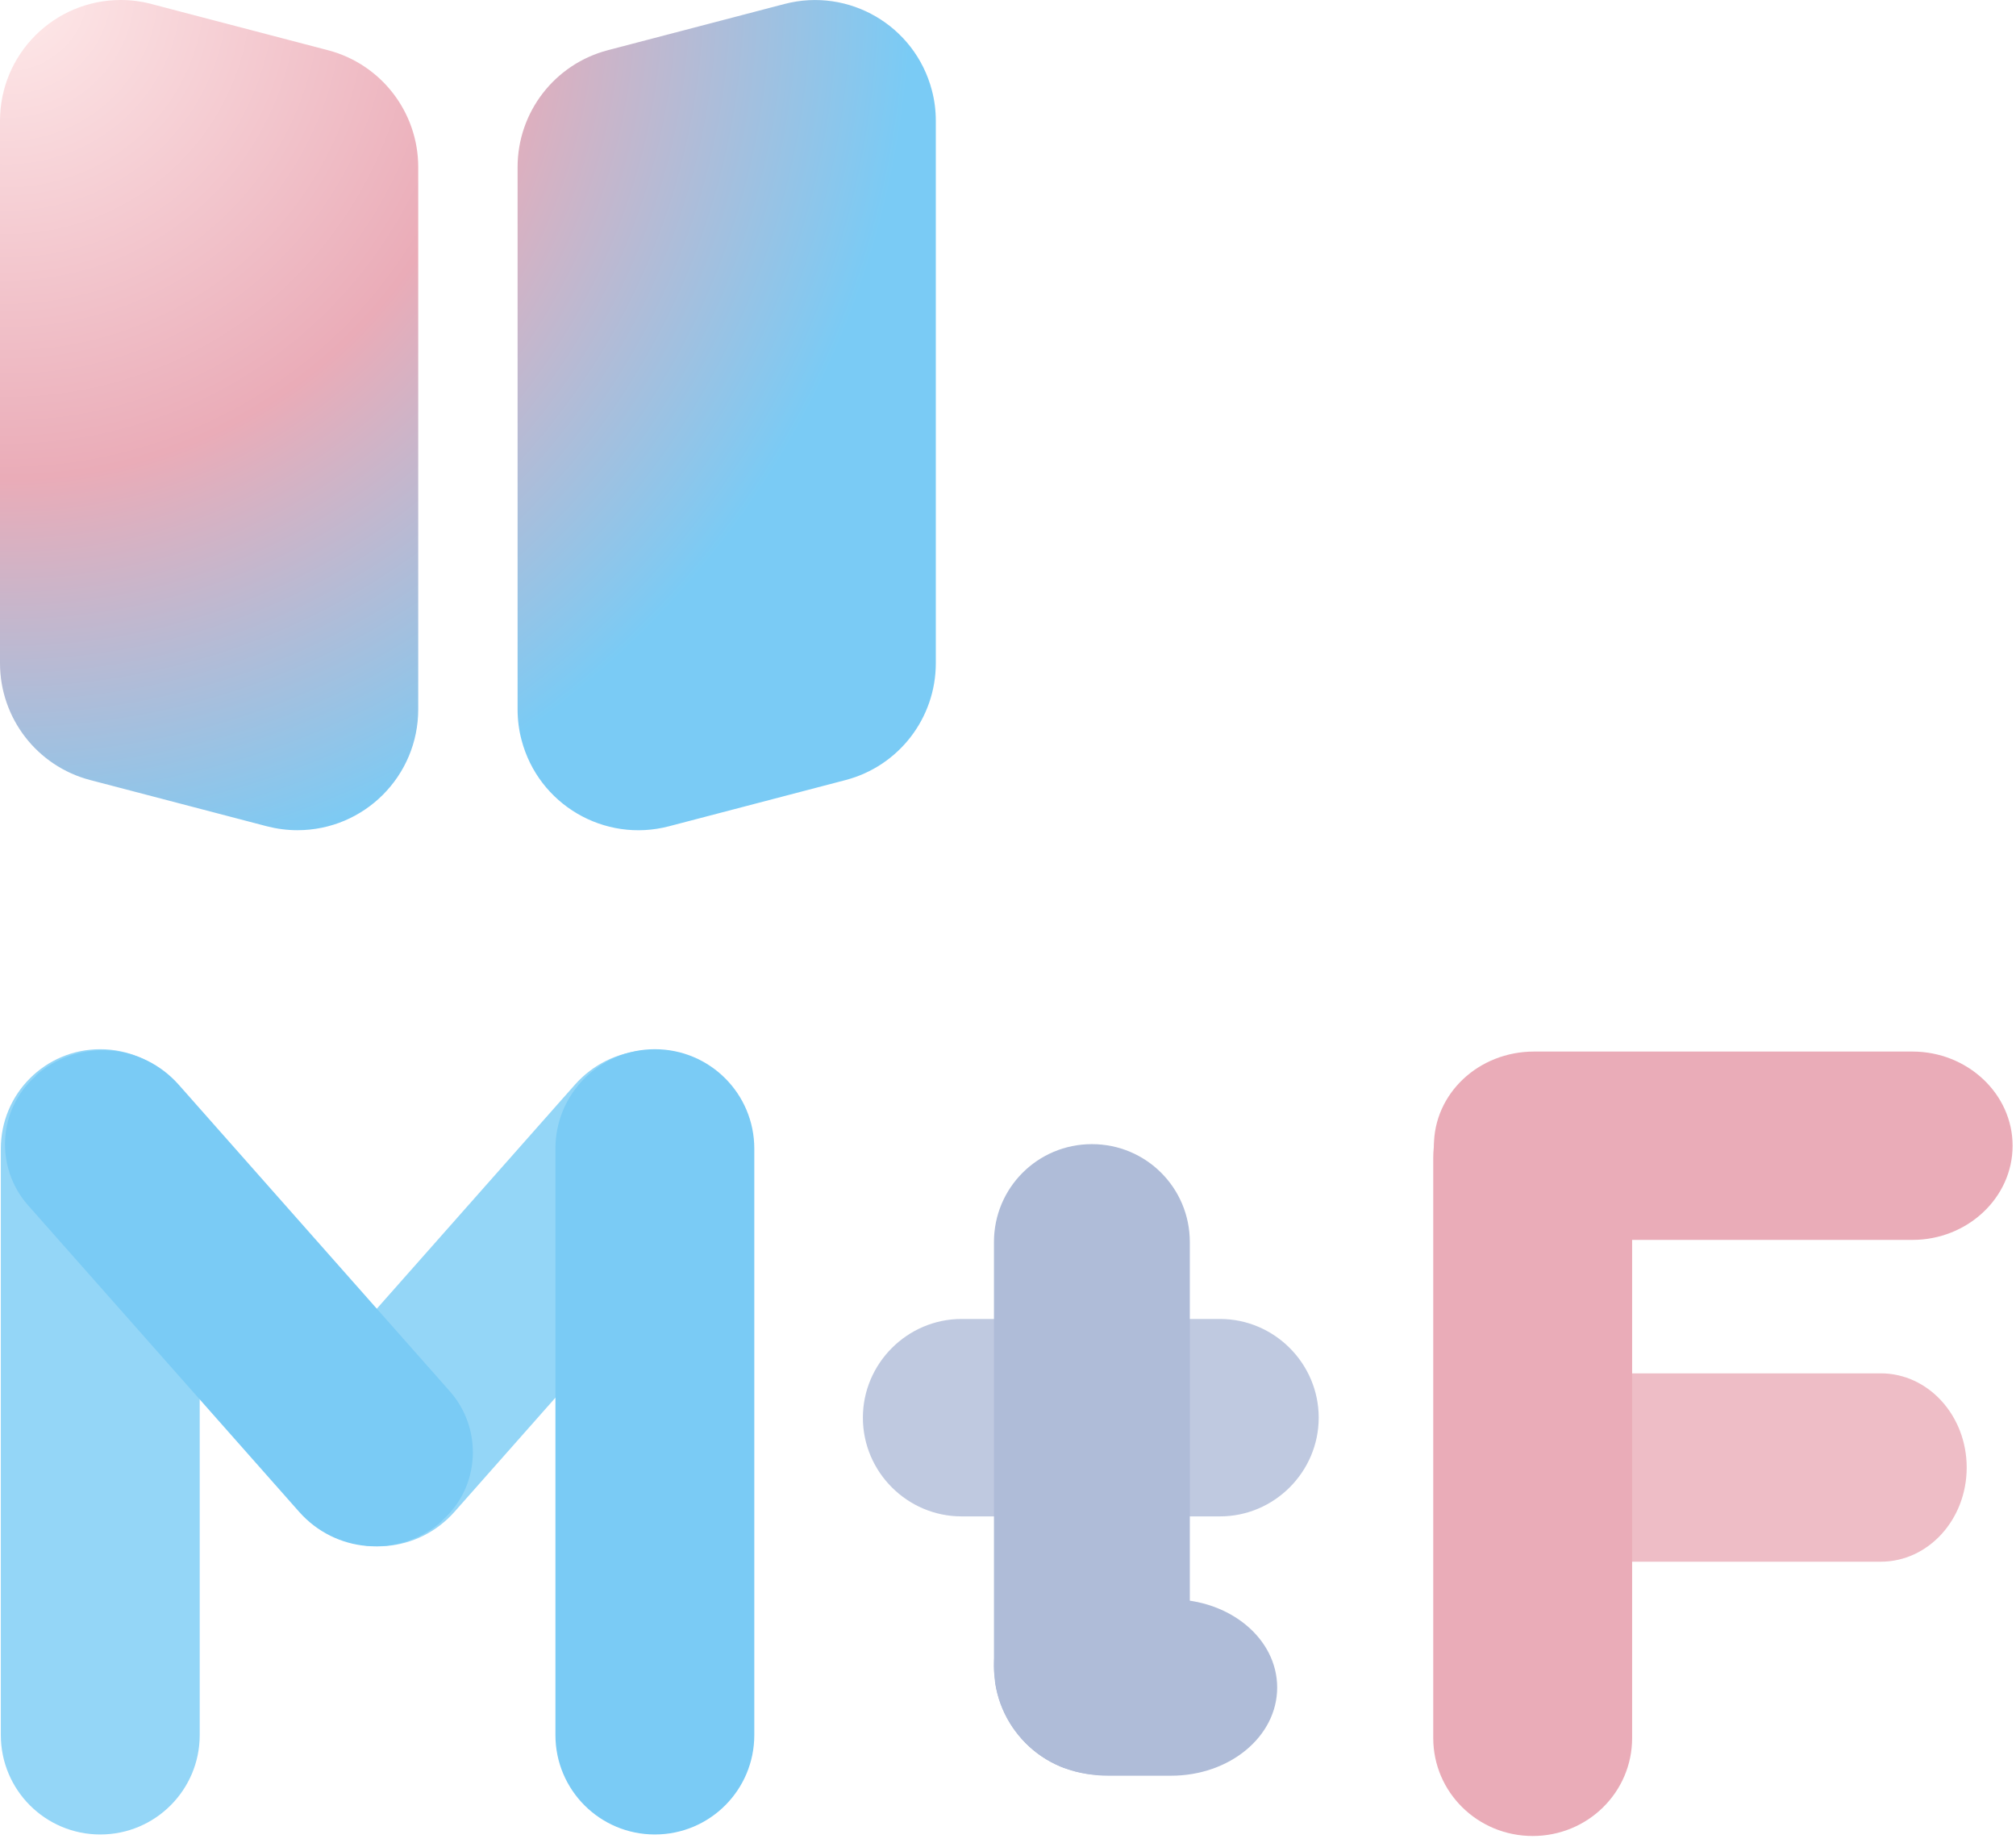
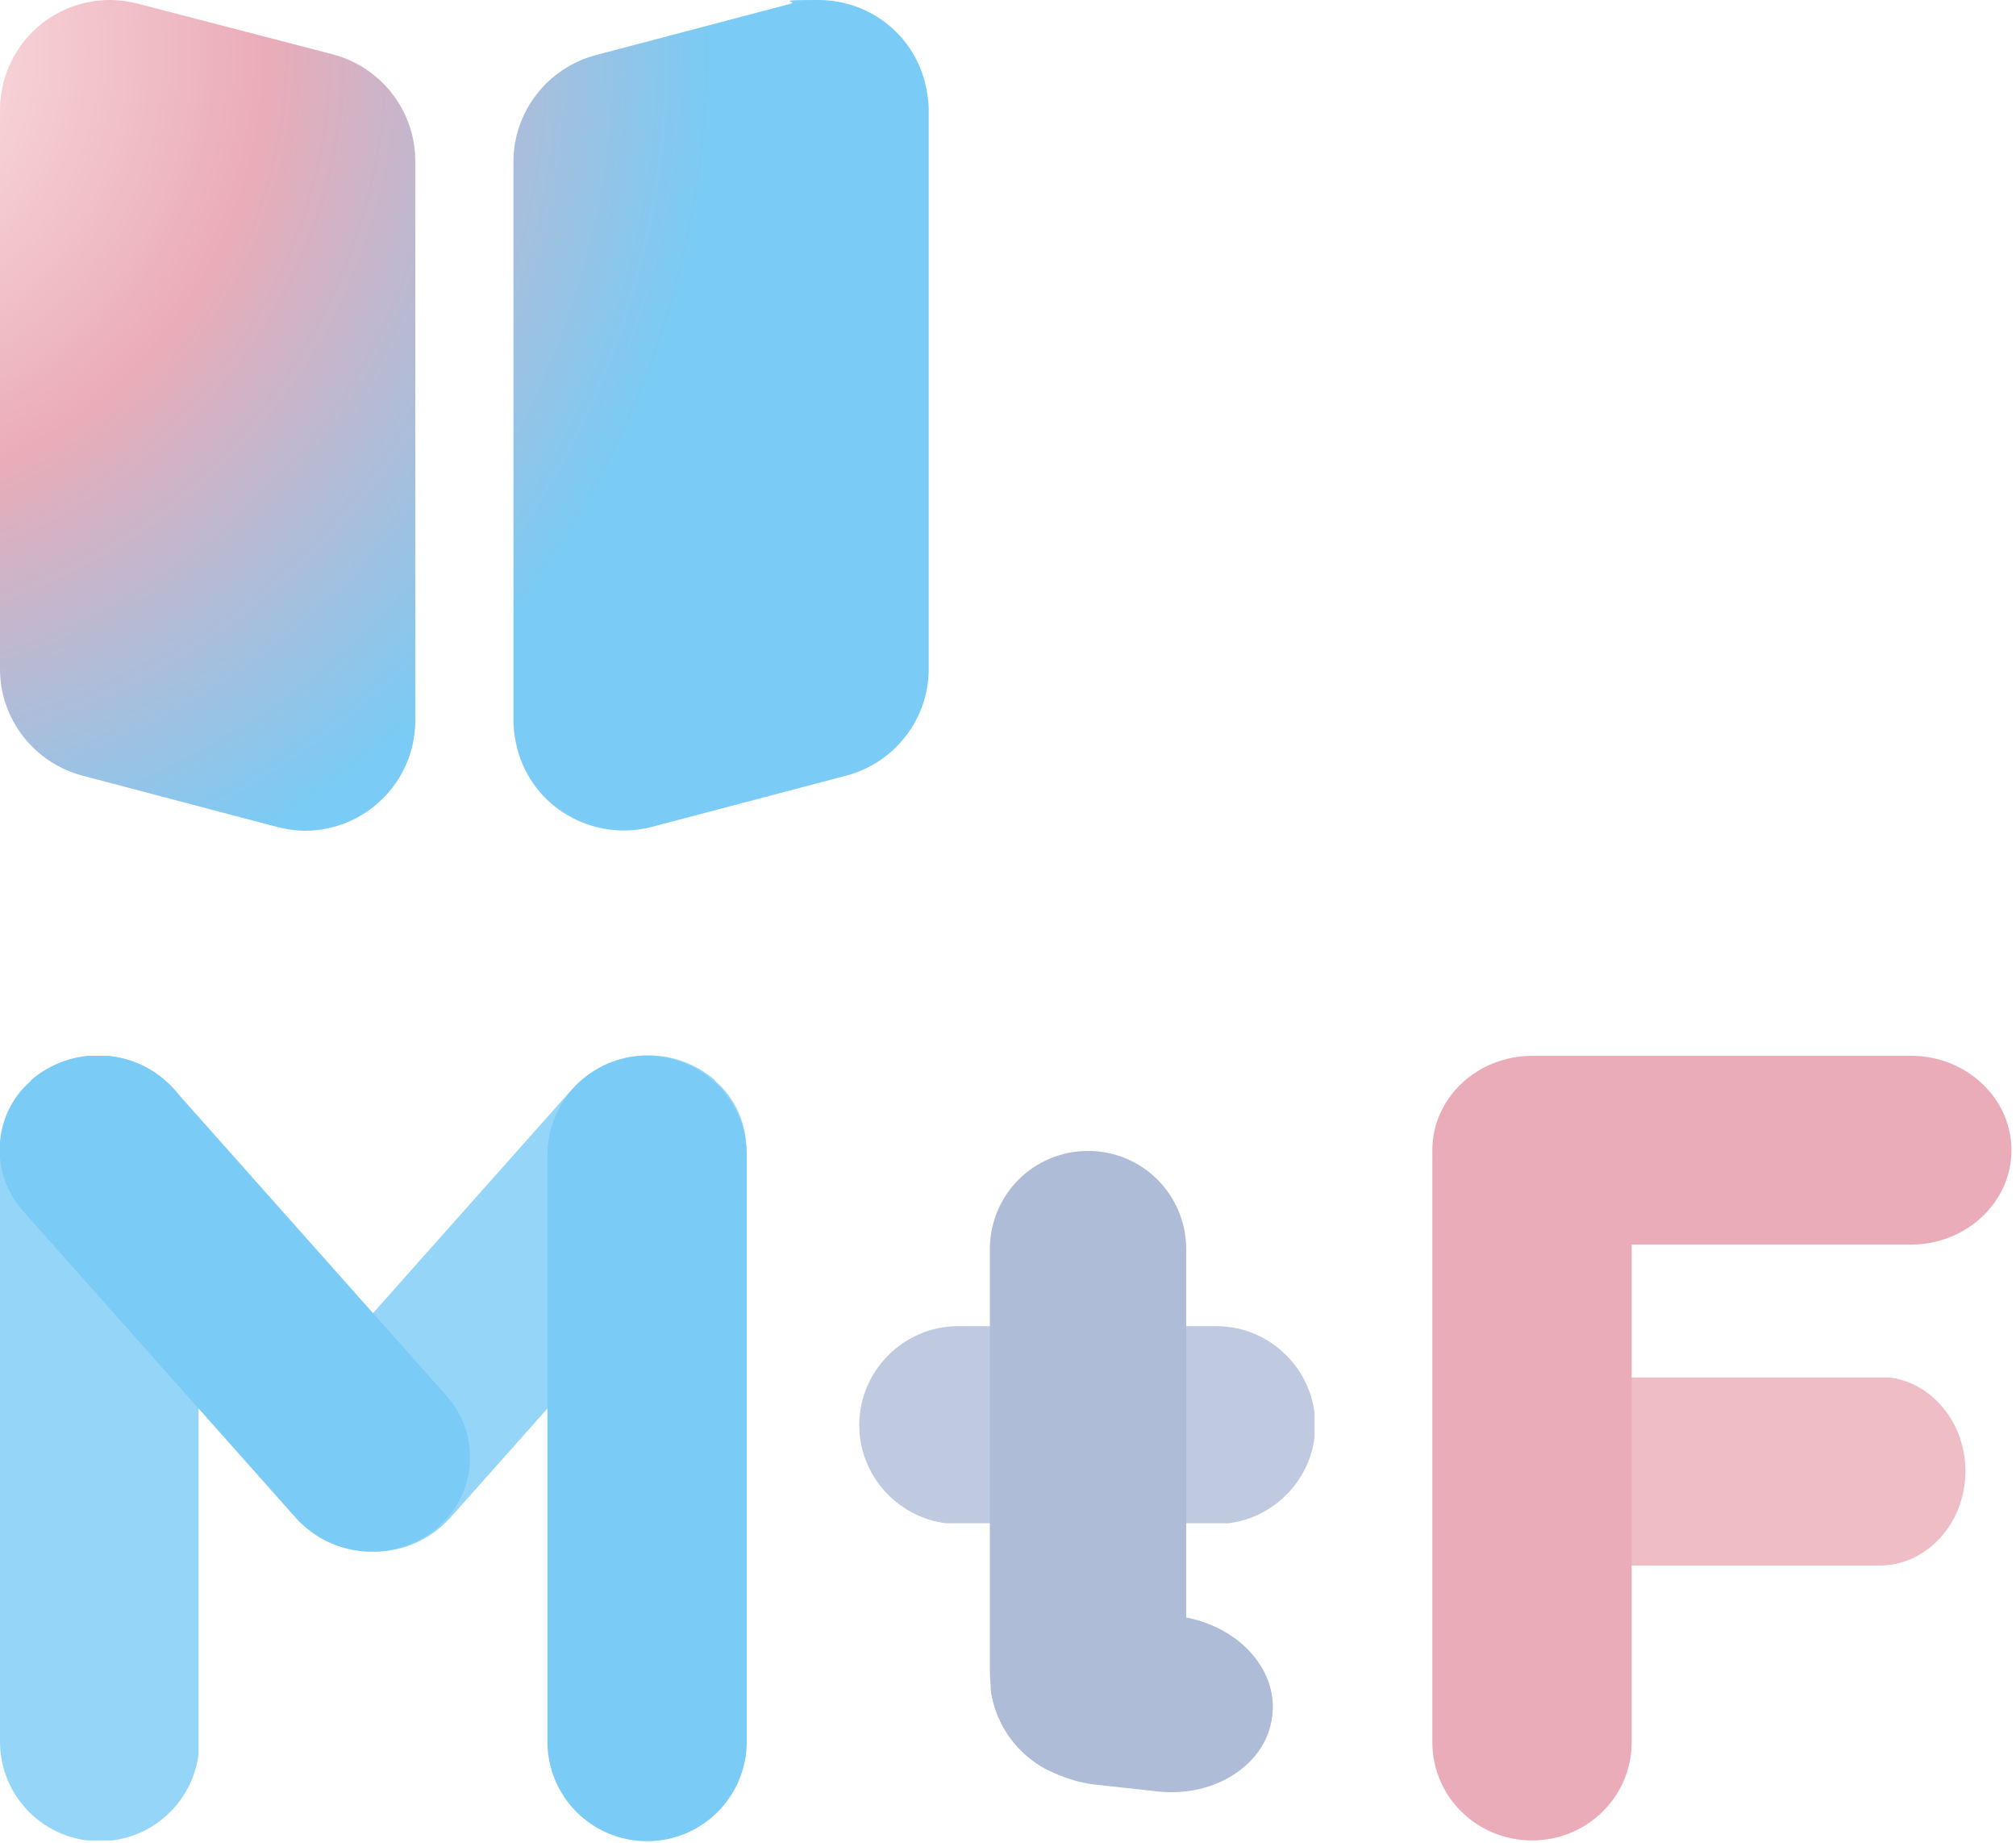
<svg xmlns="http://www.w3.org/2000/svg" width="267px" height="244px" viewBox="0 0 267 244" version="1.1">
  <defs>
    <style>
-       .cls-1 {
+       .st0 {
        fill: none;
      }

-       .cls-2 {
+       .st1 {
        fill: #7acbf5;
      }

-       .cls-2, .cls-3, .cls-4, .cls-5, .cls-6, .cls-7, .cls-8 {
+       .st1, .st2, .st3 {
        fill-rule: evenodd;
      }

-       .cls-3 {
+       .st4 {
+         fill: url(#_未命名的渐变_2);
+       }
+ 
+       .st5 {
+         opacity: .8;
+       }
+ 
+       .st5, .st6 {
+         isolation: isolate;
+       }
+ 
+       .st2 {
        fill: #eaacb8;
      }

-       .cls-4 {
-         fill: url(#_未命名的渐变);
-       }
- 
-       .cls-5 {
+       .st7 {
+         clip-path: url(#clippath-17);
+       }
+ 
+       .st8 {
+         clip-path: url(#clippath-19);
+       }
+ 
+       .st9 {
+         clip-path: url(#clippath-11);
+       }
+ 
+       .st10 {
+         clip-path: url(#clippath-16);
+       }
+ 
+       .st11 {
+         clip-path: url(#clippath-18);
+       }
+ 
+       .st12 {
+         clip-path: url(#clippath-10);
+       }
+ 
+       .st13 {
+         clip-path: url(#clippath-15);
+       }
+ 
+       .st14 {
+         clip-path: url(#clippath-13);
+       }
+ 
+       .st15 {
+         clip-path: url(#clippath-14);
+       }
+ 
+       .st16 {
+         clip-path: url(#clippath-12);
+       }
+ 
+       .st17 {
+         clip-path: url(#clippath-20);
+       }
+ 
+       .st18 {
+         clip-path: url(#clippath-21);
+       }
+ 
+       .st19 {
+         clip-path: url(#clippath-22);
+       }
+ 
+       .st20 {
+         clip-path: url(#clippath-1);
+       }
+ 
+       .st21 {
+         clip-path: url(#clippath-3);
+       }
+ 
+       .st22 {
+         clip-path: url(#clippath-4);
+       }
+ 
+       .st23 {
+         clip-path: url(#clippath-2);
+       }
+ 
+       .st24 {
+         clip-path: url(#clippath-7);
+       }
+ 
+       .st25 {
+         clip-path: url(#clippath-6);
+       }
+ 
+       .st26 {
+         clip-path: url(#clippath-9);
+       }
+ 
+       .st27 {
+         clip-path: url(#clippath-8);
+       }
+ 
+       .st28 {
+         clip-path: url(#clippath-5);
+       }
+ 
+       .st3 {
        fill: #afbcd8;
      }

-       .cls-6 {
-         fill: rgba(122, 203, 245, .8);
-       }
- 
-       .cls-7 {
-         fill: rgba(234, 172, 184, .8);
-       }
- 
-       .cls-8 {
-         fill: rgba(175, 188, 216, .8);
-       }
- 
-       .cls-9 {
+       .st29 {
        clip-path: url(#clippath);
      }
    </style>
-     <radialGradient id="_未命名的渐变" data-name="未命名的渐变" cx="2.11" cy=".33" fx="2.11" fy=".33" r="1.09" gradientTransform="translate(-143.17 -187.71) rotate(43.49) scale(110.3 110.27) skewX(-.37)" gradientUnits="userSpaceOnUse">
-       <stop offset="0" stop-color="#fff" />
+     <clipPath id="clippath">
+       <path class="st0" d="M0,14.6v74C0,95.2,4.5,101,10.9,102.7l25.8,6.8c1.2.3,2.4.5,3.7.5,8,0,14.6-6.5,14.6-14.6V21.3c0-6.6-4.5-12.4-10.9-14.1L18.3.5C17.1.2,15.8,0,14.6,0,6.5,0,0,6.5,0,14.6M104.7.5l-25.8,6.8c-6.4,1.7-10.9,7.5-10.9,14.1v74c0,1.2.2,2.5.5,3.7,2,7.8,10,12.4,17.8,10.4l25.8-6.8c6.4-1.7,10.9-7.5,10.9-14.1V14.6c0-1.2-.2-2.5-.5-3.7C120.8,4.3,114.9,0,108.4,0s-2.5.2-3.7.5" />
+     </clipPath>
+     <radialGradient id="_未命名的渐变_2" data-name="未命名的渐变 2" cx="-366.6" cy="618.3" fx="-366.6" fy="618.3" r=".9" gradientTransform="translate(81529 48279.1) rotate(90) scale(131.8)" gradientUnits="userSpaceOnUse">
      <stop offset="0" stop-color="#ffebeb" />
-       <stop offset=".54" stop-color="#eaacb8" />
+       <stop offset="0" stop-color="#ffebeb" />
+       <stop offset=".5" stop-color="#eaacb8" />
      <stop offset="1" stop-color="#7acbf5" />
    </radialGradient>
-     <clipPath id="clippath">
-       <circle class="cls-1" cx="146.01" cy="220.66" r="14.37" />
+     <clipPath id="clippath-1">
+       <rect class="st0" y="139.8" width="267" height="104.2" />
+     </clipPath>
+     <clipPath id="clippath-2">
+       <rect class="st0" y="139.8" width="267" height="104.2" />
+     </clipPath>
+     <clipPath id="clippath-3">
+       <rect class="st0" x="194.8" y="182.4" width="65.5" height="24.9" />
+     </clipPath>
+     <clipPath id="clippath-4">
+       <rect class="st0" y="139.8" width="267" height="104.2" />
+     </clipPath>
+     <clipPath id="clippath-5">
+       <rect class="st0" y="139.8" width="267" height="104.2" />
+     </clipPath>
+     <clipPath id="clippath-6">
+       <rect class="st0" x="130.9" y="207.8" width="28.4" height="28.4" />
+     </clipPath>
+     <clipPath id="clippath-7">
+       <path class="st0" d="M131.1,221.9c0,7.7,6.3,14,14,14s14-6.3,14-14-6.3-14-14-14-14,6.3-14,14" />
+     </clipPath>
+     <clipPath id="clippath-8">
+       <rect class="st0" y="139.8" width="267" height="104.2" />
+     </clipPath>
+     <clipPath id="clippath-9">
+       <rect class="st0" y="139.8" width="267" height="104.2" />
+     </clipPath>
+     <clipPath id="clippath-10">
+       <rect class="st0" y="139.8" width="267" height="104.2" />
+     </clipPath>
+     <clipPath id="clippath-11">
+       <rect class="st0" y="139.8" width="267" height="104.2" />
+     </clipPath>
+     <clipPath id="clippath-12">
+       <rect class="st0" x="113.8" y="175.6" width="60.3" height="26.1" />
+     </clipPath>
+     <clipPath id="clippath-13">
+       <rect class="st0" y="139.8" width="267" height="104.2" />
+     </clipPath>
+     <clipPath id="clippath-14">
+       <rect class="st0" y="139.8" width="267" height="104.2" />
+     </clipPath>
+     <clipPath id="clippath-15">
+       <rect class="st0" y="139.8" width="267" height="104.2" />
+     </clipPath>
+     <clipPath id="clippath-16">
+       <rect class="st0" y="139.8" width="26.3" height="103.9" />
+     </clipPath>
+     <clipPath id="clippath-17">
+       <rect class="st0" y="139.8" width="267" height="104.2" />
+     </clipPath>
+     <clipPath id="clippath-18">
+       <rect class="st0" y="139.8" width="267" height="104.2" />
+     </clipPath>
+     <clipPath id="clippath-19">
+       <rect class="st0" y="139.8" width="267" height="104.2" />
+     </clipPath>
+     <clipPath id="clippath-20">
+       <rect class="st0" y="139.8" width="267" height="104.2" />
+     </clipPath>
+     <clipPath id="clippath-21">
+       <rect class="st0" x="36.6" y="139.8" width="62.3" height="65.6" />
+     </clipPath>
+     <clipPath id="clippath-22">
+       <rect class="st0" y="139.8" width="267" height="104.2" />
    </clipPath>
  </defs>
-   <g id="_编组-8" data-name=" 编组-8">
-     <path id="_形状结合" data-name=" 形状结合" class="cls-4" d="M80.49,6.65L103.89.53c8.55-2.24,17.29,2.88,19.53,11.43.35,1.32.52,2.68.52,4.05v71.8c0,7.28-4.91,13.64-11.95,15.48l-23.39,6.12c-8.55,2.24-17.29-2.88-19.53-11.43-.35-1.32-.52-2.68-.52-4.05V22.13c0-7.28,4.91-13.64,11.95-15.48h-.01ZM20.05.53l23.39,6.12c7.04,1.84,11.95,8.2,11.95,15.48v71.8c0,8.84-7.16,16-16,16-1.37,0-2.73-.18-4.05-.52l-23.39-6.12c-7.04-1.84-11.95-8.2-11.95-15.48V16C0,7.17,7.16,0,16,0c1.37,0,2.73.18,4.05.52h0Z" />
+   <g class="st29">
+     <rect class="st4" x="-21.3" y="-27.2" width="165.6" height="165.9" transform="translate(-21.3 61.7) rotate(-46.3)" />
  </g>
-   <g>
-     <g>
-       <path id="_矩形" data-name=" 矩形" class="cls-3" d="M253.28,164.18h-50.1c-7.38,0-13.27-5.59-13.27-12.47h0c0-6.89,5.89-12.47,13.27-12.47h50.1c7.28,0,13.27,5.59,13.27,12.47h0c0,6.89-5.99,12.47-13.27,12.47Z" />
-       <path id="_矩形-2" data-name=" 矩形-2" class="cls-7" d="M249.09,206.79h-42.81c-6.29,0-11.38-5.59-11.38-12.47h0c0-6.89,5.09-12.47,11.38-12.47h42.81c6.29,0,11.38,5.59,11.38,12.47h0c0,6.89-5.09,12.47-11.38,12.47h0Z" />
-       <path id="_矩形-3" data-name=" 矩形-3" class="cls-3" d="M189.82,230.14v-76.84c0-7.19,5.89-12.97,13.17-12.97s13.17,5.79,13.17,12.97v76.84c0,7.19-5.89,12.97-13.17,12.97s-13.17-5.79-13.17-12.97Z" />
-     </g>
-     <g>
-       <g class="cls-9">
-         <g>
-           <path class="cls-5" d="M144.61,152.7c7.19,0,12.97,5.79,12.97,12.97v55.98c0,7.19-5.79,12.97-12.97,12.97s-12.97-5.79-12.97-12.97v-55.98c0-7.19,5.79-12.97,12.97-12.97Z" />
-           <path class="cls-5" d="M131.74,223.45c0-6.49,6.29-11.68,14.07-11.68h8.28c7.78,0,14.07,5.19,14.07,11.68s-6.29,11.68-14.07,11.68h-8.28c-7.78,0-14.07-5.19-14.07-11.68Z" />
-         </g>
-       </g>
-       <path class="cls-5" d="M132.73,223.45c0-6.49,6.29-11.68,14.07-11.68h8.28c7.78,0,14.07,5.19,14.07,11.68s-6.29,11.68-14.07,11.68h-8.28c-7.78,0-14.07-5.19-14.07-11.68Z" />
-       <path id="_矩形-4" data-name=" 矩形-4" class="cls-8" d="M127.35,174.65h34.23c7.19,0,13.07,5.89,13.07,13.07s-5.89,13.07-13.07,13.07h-34.23c-7.19,0-13.07-5.89-13.07-13.07s5.89-13.07,13.07-13.07Z" />
-       <path class="cls-5" d="M144.61,151.5c7.19,0,12.97,5.79,12.97,12.97v55.98c0,7.19-5.79,12.97-12.97,12.97s-12.97-5.79-12.97-12.97v-55.98c0-7.19,5.79-12.97,12.97-12.97h0Z" />
-     </g>
-     <g>
-       <g>
-         <path id="_矩形-5" data-name=" 矩形-5" class="cls-6" d="M41.72,201.8c5.59,4.49,13.67,3.79,18.46-1.6l35.93-40.62c4.39-4.99,3.99-12.67-1-17.06-.2-.2-.4-.3-.5-.5-5.59-4.49-13.67-3.79-18.46,1.6l-35.93,40.62c-4.39,4.99-3.99,12.67,1,17.06.2.2.4.3.5.5Z" />
-         <path id="_矩形-8" data-name=" 矩形-8" class="cls-2" d="M86.73,138.93c7.28,0,13.17,5.89,13.17,13.17v77.64c0,7.28-5.89,13.17-13.17,13.17s-13.17-5.89-13.17-13.17v-77.64c0-7.28,5.89-13.17,13.17-13.17Z" />
-       </g>
-       <g>
-         <path id="_矩形-6" data-name=" 矩形-6" class="cls-6" d="M13.28,138.93c7.28,0,13.17,5.89,13.17,13.17v77.64c0,7.28-5.89,13.17-13.17,13.17S.11,237.02.11,229.74v-77.64c0-7.28,5.89-13.17,13.17-13.17Z" />
-         <path id="_矩形-51" data-name=" 矩形-51" class="cls-2" d="M58.59,201.3c4.99-4.39,5.39-12.07,1-17.06l-35.93-40.62c-4.79-5.39-12.87-6.09-18.46-1.6-.2.2-.4.3-.5.5-4.99,4.39-5.39,12.07-1,17.06l35.93,40.62c4.79,5.39,12.87,6.09,18.46,1.6.2-.2.4-.3.5-.5Z" />
+   <g class="st6">
+     <g class="st20">
+       <path class="st2" d="M253.1,164.8h-50.1c-7.4,0-13.3-5.6-13.3-12.5s5.9-12.5,13.3-12.5h50.1c7.3,0,13.3,5.6,13.3,12.5s-6,12.5-13.3,12.5" />
+     </g>
+     <g class="st5">
+       <g class="st23">
+         <g class="st21">
+           <g class="st22">
+             <path class="st2" d="M248.9,207.3h-42.8c-6.3,0-11.4-5.6-11.4-12.5s5.1-12.5,11.4-12.5h42.8c6.3,0,11.4,5.6,11.4,12.5s-5.1,12.5-11.4,12.5" />
+           </g>
+         </g>
+       </g>
+     </g>
+     <g class="st28">
+       <path class="st2" d="M189.7,230.7v-76.8c0-7.2,5.9-13,13.2-13s13.2,5.8,13.2,13v76.8c0,7.2-5.9,13-13.2,13s-13.2-5.8-13.2-13" />
+     </g>
+     <g class="st25">
+       <g class="st24">
+         <g class="st27">
+           <path class="st3" d="M143.8,155.6c7,0,12.6,5.6,12.6,12.6v54.6c0,7-5.6,12.6-12.6,12.6s-12.6-5.6-12.6-12.6v-54.6c0-7,5.6-12.6,12.6-12.6" />
+         </g>
+         <g class="st26">
+           <path class="st3" d="M131.2,224.6c0-6.3,6.1-11.4,13.7-11.4h8.1c7.6,0,13.7,5.1,13.7,11.4s-6.1,11.4-13.7,11.4h-8.1c-7.6,0-13.7-5.1-13.7-11.4" />
+         </g>
+       </g>
+     </g>
+     <g class="st12">
+       <path class="st3" d="M132.4,223.1c.7-6.4,7.6-10.9,15.3-10l8.2.9c7.7.9,13.4,6.8,12.6,13.2-.7,6.4-7.6,10.9-15.3,10l-8.2-.9c-7.7-.9-13.4-6.8-12.6-13.2" />
+     </g>
+     <g class="st5">
+       <g class="st9">
+         <g class="st16">
+           <g class="st14">
+             <path class="st3" d="M126.9,175.6h34.2c7.2,0,13.1,5.9,13.1,13.1s-5.9,13.1-13.1,13.1h-34.2c-7.2,0-13.1-5.9-13.1-13.1s5.9-13.1,13.1-13.1" />
+           </g>
+         </g>
+       </g>
+     </g>
+     <g class="st15">
+       <path class="st3" d="M144.1,152.4c7.2,0,13,5.8,13,13v55.9c0,7.2-5.8,13-13,13s-13-5.8-13-13v-55.9c0-7.2,5.8-13,13-13Z" />
+     </g>
+     <g class="st5">
+       <g class="st13">
+         <g class="st10">
+           <g class="st7">
+             <path class="st1" d="M13.2,139.8c7.3,0,13.2,5.9,13.2,13.2v77.6c0,7.3-5.9,13.2-13.2,13.2s-13.2-5.9-13.2-13.2v-77.6c0-7.3,5.9-13.2,13.2-13.2" />
+           </g>
+         </g>
+       </g>
+     </g>
+     <g class="st11">
+       <path class="st1" d="M58.2,202c5-4.4,5.4-12.1,1-17.1l-36.1-40.6c-4.8-5.4-12.9-6.1-18.6-1.6-.2.2-.4.3-.5.5-5,4.4-5.4,12.1-1,17.1l36.1,40.6c4.8,5.4,12.9,6.1,18.6,1.6.2-.2.4-.3.5-.5" />
+     </g>
+     <g class="st8">
+       <path class="st1" d="M85.7,139.8c-7.3,0-13.2,5.9-13.2,13.2v77.6c0,7.3,5.9,13.2,13.2,13.2s13.2-5.9,13.2-13.2v-77.6c0-7.3-5.9-13.2-13.2-13.2" />
+     </g>
+     <g class="st5">
+       <g class="st17">
+         <g class="st18">
+           <g class="st19">
+             <path class="st1" d="M40.6,202c-5-4.4-5.4-12.1-1-17.1l36.1-40.6c4.8-5.4,12.9-6.1,18.6-1.6.2.2.4.3.5.5,5,4.4,5.4,12.1,1,17.1l-36.1,40.6c-4.8,5.4-12.9,6.1-18.6,1.6-.2-.2-.4-.3-.5-.5" />
+           </g>
+         </g>
      </g>
    </g>
  </g>
</svg>
